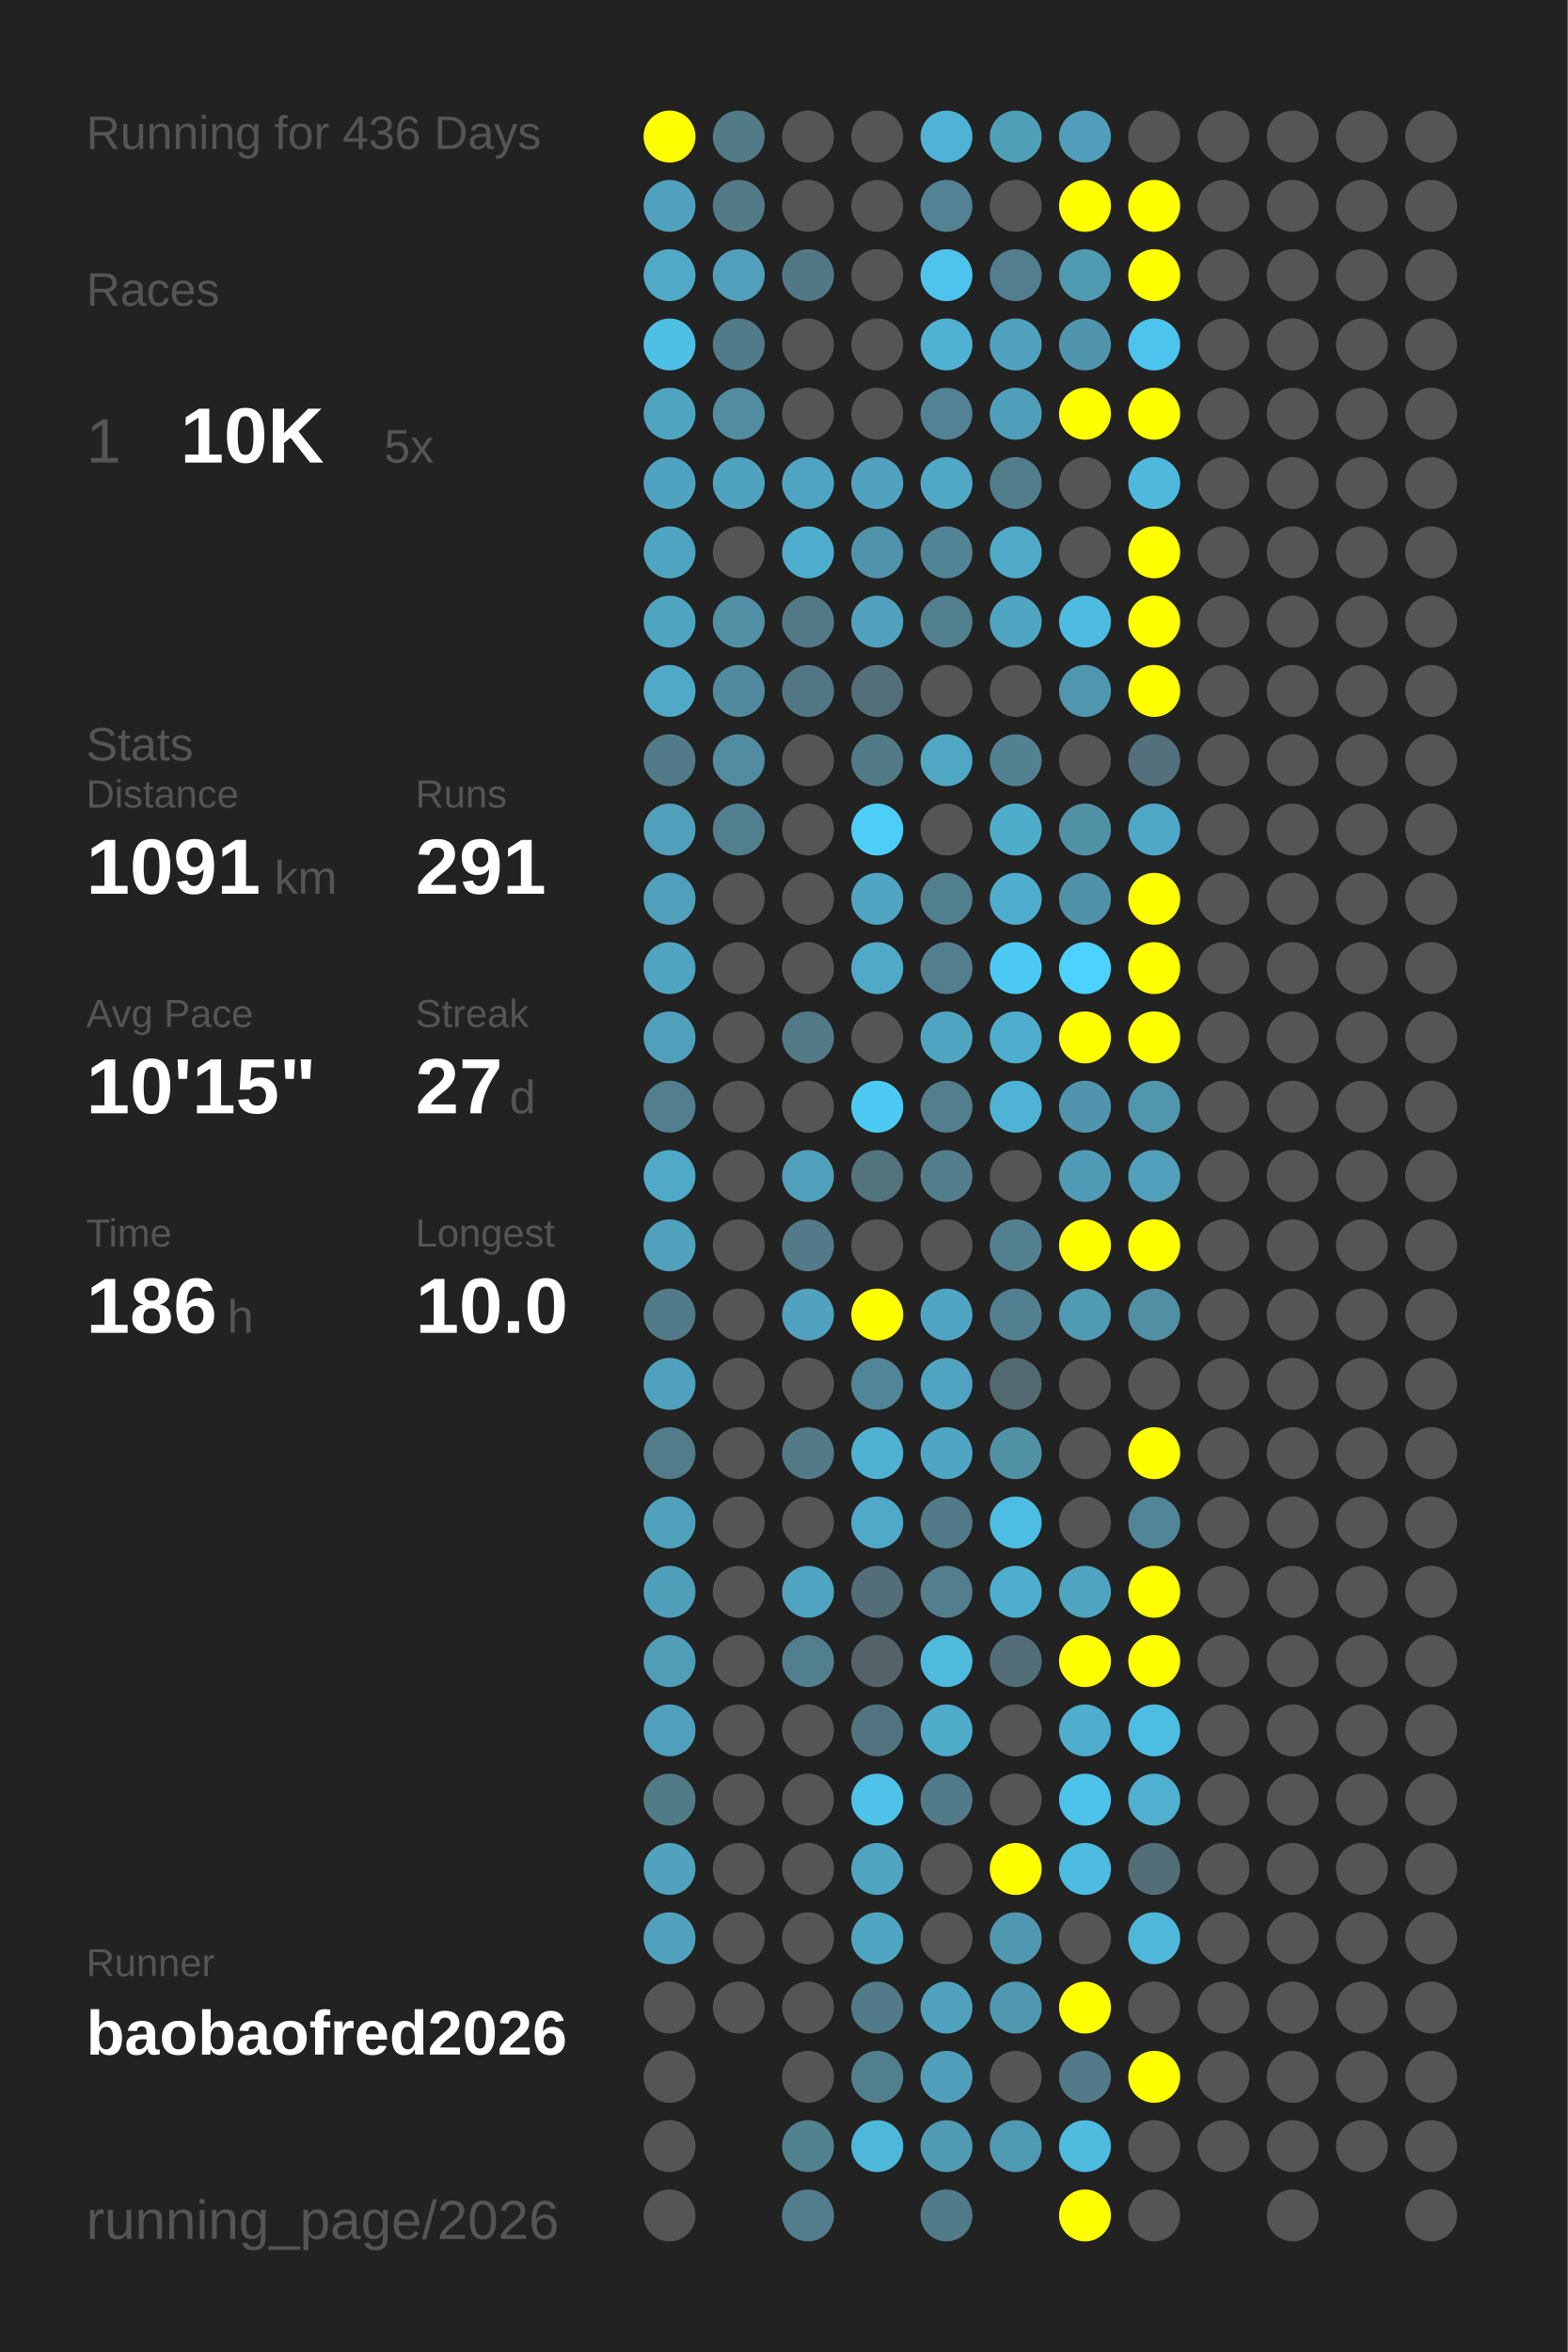
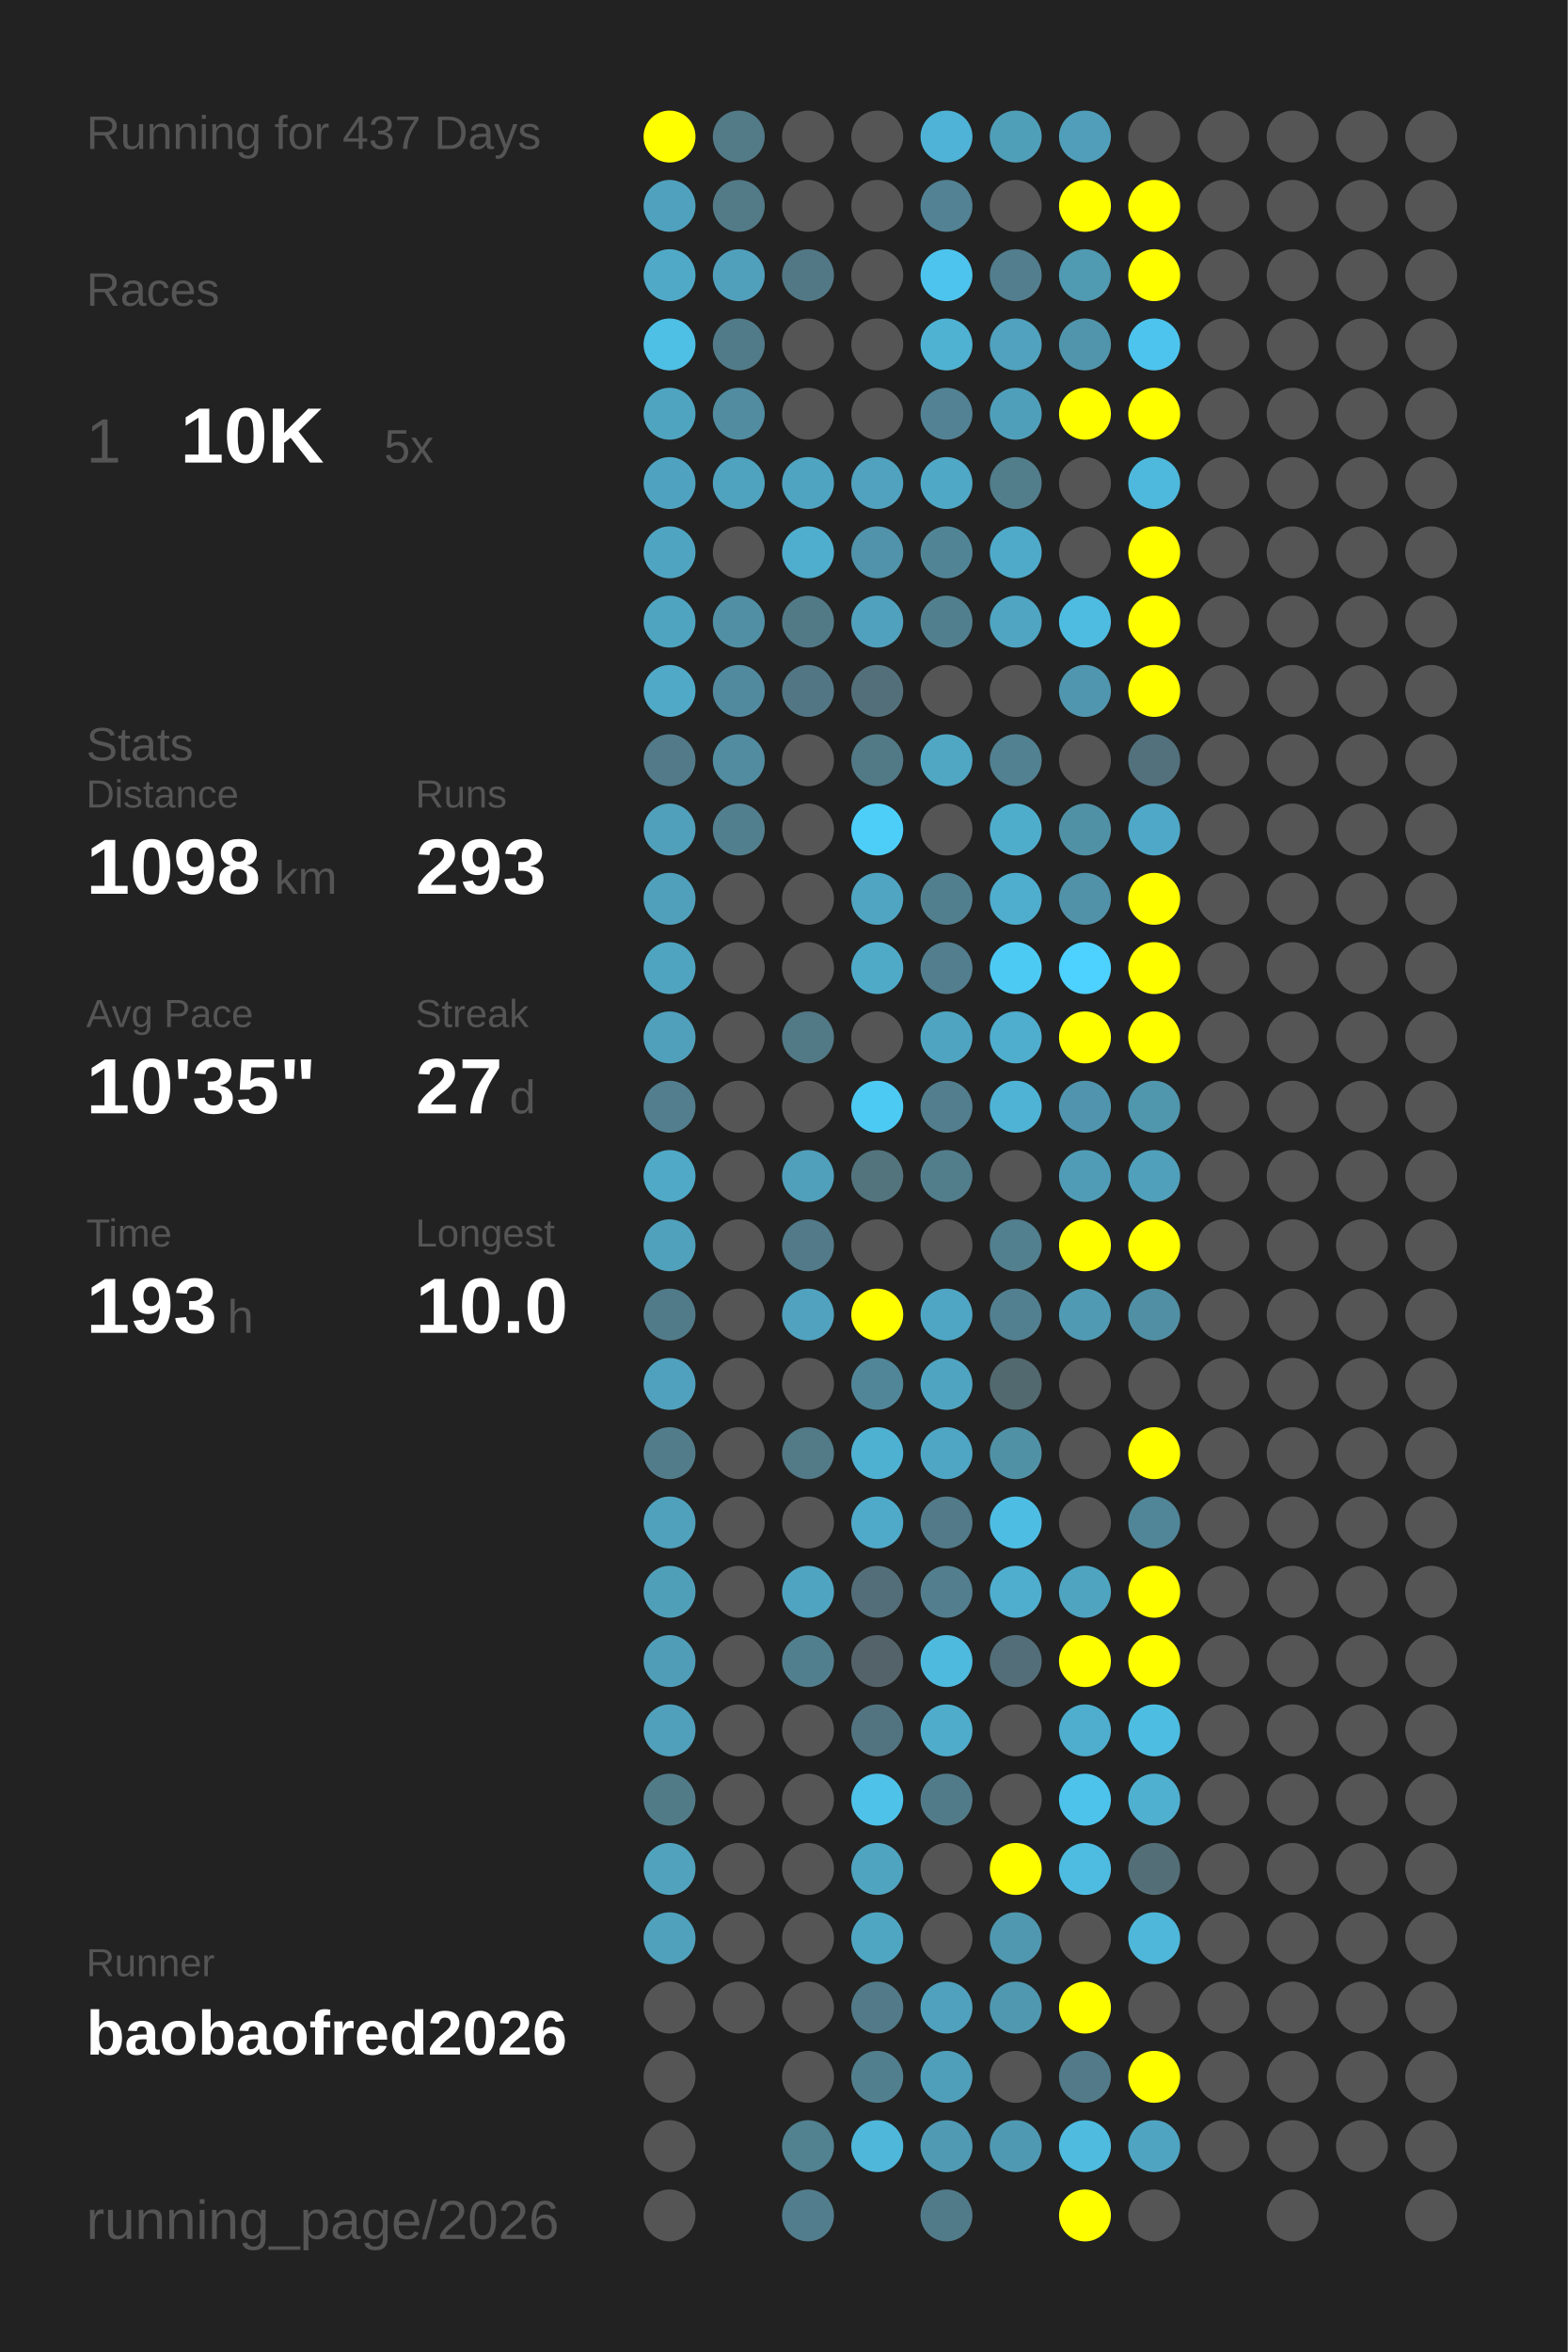
<svg xmlns="http://www.w3.org/2000/svg" baseProfile="full" height="300mm" version="1.1" viewBox="0,0,200,300" width="200mm">
  <defs />
  <rect fill="#222222" height="300" width="200" x="0" y="0" />
-   <text fill="#555555" style="font-size:6px; font-family:Arial;" x="11" y="19">Running for 436 Days</text>
+   <text fill="#555555" style="font-size:6px; font-family:Arial;" x="11" y="19">Running for 437 Days</text>
  <text fill="#555555" style="font-size:6px; font-family:Arial;" x="11" y="39">Races</text>
  <text fill="#555555" style="font-size:8px; font-family:Arial;" x="11" y="59">1</text>
  <text fill="#FFFFFF" style="font-size:10px; font-family:Arial; font-weight:bold;" x="23" y="59">10K</text>
  <text fill="#555555" style="font-size:6px; font-family:Arial;" x="49" y="59">5x</text>
  <text fill="#555555" style="font-size:6px; font-family:Arial;" x="11" y="97">Stats</text>
  <text fill="#555555" style="font-size:5px; font-family:Arial;" x="11" y="103">Distance</text>
-   <text fill="#FFFFFF" style="font-size:10px; font-family:Arial; font-weight:bold;" x="11" y="114">1091</text>
+   <text fill="#FFFFFF" style="font-size:10px; font-family:Arial; font-weight:bold;" x="11" y="114">1098</text>
  <text fill="#555555" style="font-size:6px; font-family:Arial;" x="35" y="114">km</text>
  <text fill="#555555" style="font-size:5px; font-family:Arial;" x="53" y="103">Runs</text>
-   <text fill="#FFFFFF" style="font-size:10px; font-family:Arial; font-weight:bold;" x="53" y="114">291</text>
+   <text fill="#FFFFFF" style="font-size:10px; font-family:Arial; font-weight:bold;" x="53" y="114">293</text>
  <text fill="#555555" style="font-size:5px; font-family:Arial;" x="11" y="131">Avg Pace</text>
-   <text fill="#FFFFFF" style="font-size:10px; font-family:Arial; font-weight:bold;" x="11" y="142">10'15"</text>
+   <text fill="#FFFFFF" style="font-size:10px; font-family:Arial; font-weight:bold;" x="11" y="142">10'35"</text>
  <text fill="#555555" style="font-size:5px; font-family:Arial;" x="53" y="131">Streak</text>
  <text fill="#FFFFFF" style="font-size:10px; font-family:Arial; font-weight:bold;" x="53" y="142">27</text>
  <text fill="#555555" style="font-size:6px; font-family:Arial;" x="65" y="142">d</text>
  <text fill="#555555" style="font-size:5px; font-family:Arial;" x="11" y="159">Time</text>
-   <text fill="#FFFFFF" style="font-size:10px; font-family:Arial; font-weight:bold;" x="11" y="170">186</text>
+   <text fill="#FFFFFF" style="font-size:10px; font-family:Arial; font-weight:bold;" x="11" y="170">193</text>
  <text fill="#555555" style="font-size:6px; font-family:Arial;" x="29" y="170">h</text>
  <text fill="#555555" style="font-size:5px; font-family:Arial;" x="53" y="159">Longest</text>
  <text fill="#FFFFFF" style="font-size:10px; font-family:Arial; font-weight:bold;" x="53" y="170">10.0</text>
  <text fill="#555555" style="font-size:5px; font-family:Arial;" x="11" y="252.065">Runner</text>
  <text fill="#FFFFFF" style="font-size:8px; font-family:Arial; font-weight:bold;" x="11" y="262.065">baobaofred2026</text>
  <text fill="#555555" style="font-size:7px; font-family:Arial;" x="11" y="285.581">running_page/2026</text>
  <circle cx="85.417" cy="17.419" fill="#FFFF00" r="3.312" />
  <circle cx="85.417" cy="26.258" fill="#50a1bd" r="3.312" />
  <circle cx="85.417" cy="35.097" fill="#4fa9c7" r="3.312" />
  <circle cx="85.417" cy="43.935" fill="#4ebfe5" r="3.312" />
  <circle cx="85.417" cy="52.774" fill="#4fa4c0" r="3.312" />
  <circle cx="85.417" cy="61.613" fill="#4fa3c0" r="3.312" />
  <circle cx="85.417" cy="70.452" fill="#4fa5c1" r="3.312" />
  <circle cx="85.417" cy="79.29" fill="#4fa4c0" r="3.312" />
  <circle cx="85.417" cy="88.129" fill="#4fa9c7" r="3.312" />
  <circle cx="85.417" cy="96.968" fill="#527a88" r="3.312" />
  <circle cx="85.417" cy="105.806" fill="#50a0bb" r="3.312" />
  <circle cx="85.417" cy="114.645" fill="#50a0bb" r="3.312" />
  <circle cx="85.417" cy="123.484" fill="#4fa4c0" r="3.312" />
  <circle cx="85.417" cy="132.323" fill="#50a0bc" r="3.312" />
  <circle cx="85.417" cy="141.161" fill="#527e8d" r="3.312" />
  <circle cx="85.417" cy="150" fill="#4fa9c7" r="3.312" />
  <circle cx="85.417" cy="158.839" fill="#50a1bc" r="3.312" />
  <circle cx="85.417" cy="167.677" fill="#527b89" r="3.312" />
  <circle cx="85.417" cy="176.516" fill="#50a1bd" r="3.312" />
  <circle cx="85.417" cy="185.355" fill="#527c8a" r="3.312" />
  <circle cx="85.417" cy="194.194" fill="#50a1bc" r="3.312" />
  <circle cx="85.417" cy="203.032" fill="#509fb9" r="3.312" />
  <circle cx="85.417" cy="211.871" fill="#509db7" r="3.312" />
  <circle cx="85.417" cy="220.71" fill="#50a0bb" r="3.312" />
  <circle cx="85.417" cy="229.548" fill="#527b88" r="3.312" />
  <circle cx="85.417" cy="238.387" fill="#50a2bd" r="3.312" />
  <circle cx="85.417" cy="247.226" fill="#50a1bc" r="3.312" />
  <circle cx="85.417" cy="256.065" fill="#555555" r="3.312" />
  <circle cx="85.417" cy="264.903" fill="#555555" r="3.312" />
  <circle cx="85.417" cy="273.742" fill="#555555" r="3.312" />
  <circle cx="85.417" cy="282.581" fill="#555555" r="3.312" />
  <circle cx="94.25" cy="17.419" fill="#527a87" r="3.312" />
  <circle cx="94.25" cy="26.258" fill="#527a87" r="3.312" />
  <circle cx="94.25" cy="35.097" fill="#50a0bc" r="3.312" />
  <circle cx="94.25" cy="43.935" fill="#527b89" r="3.312" />
  <circle cx="94.25" cy="52.774" fill="#518ca0" r="3.312" />
  <circle cx="94.25" cy="61.613" fill="#4fa3bf" r="3.312" />
  <circle cx="94.25" cy="70.452" fill="#555555" r="3.312" />
  <circle cx="94.25" cy="79.29" fill="#518fa4" r="3.312" />
  <circle cx="94.25" cy="88.129" fill="#518a9e" r="3.312" />
  <circle cx="94.25" cy="96.968" fill="#518ca0" r="3.312" />
  <circle cx="94.25" cy="105.806" fill="#527f8e" r="3.312" />
  <circle cx="94.25" cy="114.645" fill="#555555" r="3.312" />
  <circle cx="94.25" cy="123.484" fill="#555555" r="3.312" />
  <circle cx="94.25" cy="132.323" fill="#555555" r="3.312" />
  <circle cx="94.25" cy="141.161" fill="#555555" r="3.312" />
  <circle cx="94.25" cy="150" fill="#555555" r="3.312" />
  <circle cx="94.25" cy="158.839" fill="#555555" r="3.312" />
  <circle cx="94.25" cy="167.677" fill="#555555" r="3.312" />
  <circle cx="94.25" cy="176.516" fill="#555555" r="3.312" />
  <circle cx="94.25" cy="185.355" fill="#555555" r="3.312" />
  <circle cx="94.25" cy="194.194" fill="#555555" r="3.312" />
  <circle cx="94.25" cy="203.032" fill="#555555" r="3.312" />
  <circle cx="94.25" cy="211.871" fill="#555555" r="3.312" />
  <circle cx="94.25" cy="220.71" fill="#555555" r="3.312" />
  <circle cx="94.25" cy="229.548" fill="#555555" r="3.312" />
  <circle cx="94.25" cy="238.387" fill="#555555" r="3.312" />
  <circle cx="94.25" cy="247.226" fill="#555555" r="3.312" />
  <circle cx="94.25" cy="256.065" fill="#555555" r="3.312" />
  <circle cx="103.083" cy="17.419" fill="#555555" r="3.312" />
  <circle cx="103.083" cy="26.258" fill="#555555" r="3.312" />
  <circle cx="103.083" cy="35.097" fill="#527885" r="3.312" />
  <circle cx="103.083" cy="43.935" fill="#555555" r="3.312" />
  <circle cx="103.083" cy="52.774" fill="#555555" r="3.312" />
  <circle cx="103.083" cy="61.613" fill="#4fa4c1" r="3.312" />
  <circle cx="103.083" cy="70.452" fill="#4faece" r="3.312" />
  <circle cx="103.083" cy="79.29" fill="#527986" r="3.312" />
  <circle cx="103.083" cy="88.129" fill="#527683" r="3.312" />
  <circle cx="103.083" cy="96.968" fill="#555555" r="3.312" />
  <circle cx="103.083" cy="105.806" fill="#555555" r="3.312" />
  <circle cx="103.083" cy="114.645" fill="#555555" r="3.312" />
  <circle cx="103.083" cy="123.484" fill="#555555" r="3.312" />
  <circle cx="103.083" cy="132.323" fill="#527986" r="3.312" />
  <circle cx="103.083" cy="141.161" fill="#555555" r="3.312" />
  <circle cx="103.083" cy="150" fill="#50a0bb" r="3.312" />
  <circle cx="103.083" cy="158.839" fill="#527a88" r="3.312" />
  <circle cx="103.083" cy="167.677" fill="#50a2be" r="3.312" />
  <circle cx="103.083" cy="176.516" fill="#555555" r="3.312" />
  <circle cx="103.083" cy="185.355" fill="#527a87" r="3.312" />
  <circle cx="103.083" cy="194.194" fill="#555555" r="3.312" />
  <circle cx="103.083" cy="203.032" fill="#4fa5c1" r="3.312" />
  <circle cx="103.083" cy="211.871" fill="#527f8e" r="3.312" />
  <circle cx="103.083" cy="220.71" fill="#555555" r="3.312" />
  <circle cx="103.083" cy="229.548" fill="#555555" r="3.312" />
  <circle cx="103.083" cy="238.387" fill="#555555" r="3.312" />
  <circle cx="103.083" cy="247.226" fill="#555555" r="3.312" />
  <circle cx="103.083" cy="256.065" fill="#555555" r="3.312" />
  <circle cx="103.083" cy="264.903" fill="#555555" r="3.312" />
  <circle cx="103.083" cy="273.742" fill="#528190" r="3.312" />
  <circle cx="103.083" cy="282.581" fill="#527d8c" r="3.312" />
  <circle cx="111.917" cy="17.419" fill="#555555" r="3.312" />
  <circle cx="111.917" cy="26.258" fill="#555555" r="3.312" />
  <circle cx="111.917" cy="35.097" fill="#555555" r="3.312" />
  <circle cx="111.917" cy="43.935" fill="#555555" r="3.312" />
  <circle cx="111.917" cy="52.774" fill="#555555" r="3.312" />
  <circle cx="111.917" cy="61.613" fill="#50a2be" r="3.312" />
  <circle cx="111.917" cy="70.452" fill="#5093aa" r="3.312" />
  <circle cx="111.917" cy="79.29" fill="#50a1bd" r="3.312" />
  <circle cx="111.917" cy="88.129" fill="#53707a" r="3.312" />
  <circle cx="111.917" cy="96.968" fill="#527986" r="3.312" />
  <circle cx="111.917" cy="105.806" fill="#4dcef9" r="3.312" />
  <circle cx="111.917" cy="114.645" fill="#4fa5c2" r="3.312" />
  <circle cx="111.917" cy="123.484" fill="#4faac8" r="3.312" />
  <circle cx="111.917" cy="132.323" fill="#555555" r="3.312" />
  <circle cx="111.917" cy="141.161" fill="#4dcaf4" r="3.312" />
  <circle cx="111.917" cy="150" fill="#53737d" r="3.312" />
  <circle cx="111.917" cy="158.839" fill="#555555" r="3.312" />
  <circle cx="111.917" cy="167.677" fill="#FFFF00" r="3.312" />
  <circle cx="111.917" cy="176.516" fill="#518698" r="3.312" />
  <circle cx="111.917" cy="185.355" fill="#4fb1d2" r="3.312" />
  <circle cx="111.917" cy="194.194" fill="#4faac9" r="3.312" />
  <circle cx="111.917" cy="203.032" fill="#536e78" r="3.312" />
  <circle cx="111.917" cy="211.871" fill="#546369" r="3.312" />
  <circle cx="111.917" cy="220.71" fill="#527480" r="3.312" />
  <circle cx="111.917" cy="229.548" fill="#4ec2e9" r="3.312" />
  <circle cx="111.917" cy="238.387" fill="#4fa4c0" r="3.312" />
  <circle cx="111.917" cy="247.226" fill="#4fa6c3" r="3.312" />
  <circle cx="111.917" cy="256.065" fill="#527a88" r="3.312" />
  <circle cx="111.917" cy="264.903" fill="#527f8e" r="3.312" />
  <circle cx="111.917" cy="273.742" fill="#4eb7da" r="3.312" />
  <circle cx="120.75" cy="17.419" fill="#4eb3d6" r="3.312" />
  <circle cx="120.75" cy="26.258" fill="#528293" r="3.312" />
  <circle cx="120.75" cy="35.097" fill="#4dc4ed" r="3.312" />
  <circle cx="120.75" cy="43.935" fill="#4fb2d3" r="3.312" />
  <circle cx="120.75" cy="52.774" fill="#528293" r="3.312" />
  <circle cx="120.75" cy="61.613" fill="#4fa8c5" r="3.312" />
  <circle cx="120.75" cy="70.452" fill="#518596" r="3.312" />
  <circle cx="120.75" cy="79.29" fill="#527f8e" r="3.312" />
  <circle cx="120.75" cy="88.129" fill="#555555" r="3.312" />
  <circle cx="120.75" cy="96.968" fill="#4fa7c4" r="3.312" />
  <circle cx="120.75" cy="105.806" fill="#555555" r="3.312" />
  <circle cx="120.75" cy="114.645" fill="#527f8e" r="3.312" />
  <circle cx="120.75" cy="123.484" fill="#527e8d" r="3.312" />
  <circle cx="120.75" cy="132.323" fill="#4fa5c1" r="3.312" />
  <circle cx="120.75" cy="141.161" fill="#527e8d" r="3.312" />
  <circle cx="120.75" cy="150" fill="#527e8c" r="3.312" />
  <circle cx="120.75" cy="158.839" fill="#555555" r="3.312" />
  <circle cx="120.75" cy="167.677" fill="#4fa6c4" r="3.312" />
  <circle cx="120.75" cy="176.516" fill="#4fa4c1" r="3.312" />
  <circle cx="120.75" cy="185.355" fill="#4fa6c4" r="3.312" />
  <circle cx="120.75" cy="194.194" fill="#527a88" r="3.312" />
  <circle cx="120.75" cy="203.032" fill="#527e8d" r="3.312" />
  <circle cx="120.75" cy="211.871" fill="#4ebade" r="3.312" />
  <circle cx="120.75" cy="220.71" fill="#4faccb" r="3.312" />
  <circle cx="120.75" cy="229.548" fill="#527b89" r="3.312" />
  <circle cx="120.75" cy="238.387" fill="#555555" r="3.312" />
  <circle cx="120.75" cy="247.226" fill="#555555" r="3.312" />
  <circle cx="120.75" cy="256.065" fill="#50a1bd" r="3.312" />
  <circle cx="120.75" cy="264.903" fill="#509fba" r="3.312" />
  <circle cx="120.75" cy="273.742" fill="#509ab3" r="3.312" />
  <circle cx="120.75" cy="282.581" fill="#527b89" r="3.312" />
  <circle cx="129.583" cy="17.419" fill="#509fb9" r="3.312" />
  <circle cx="129.583" cy="26.258" fill="#555555" r="3.312" />
  <circle cx="129.583" cy="35.097" fill="#527e8d" r="3.312" />
  <circle cx="129.583" cy="43.935" fill="#50a2be" r="3.312" />
  <circle cx="129.583" cy="52.774" fill="#509fba" r="3.312" />
  <circle cx="129.583" cy="61.613" fill="#527d8b" r="3.312" />
  <circle cx="129.583" cy="70.452" fill="#4faac9" r="3.312" />
  <circle cx="129.583" cy="79.29" fill="#4fa5c2" r="3.312" />
  <circle cx="129.583" cy="88.129" fill="#555555" r="3.312" />
  <circle cx="129.583" cy="96.968" fill="#528191" r="3.312" />
  <circle cx="129.583" cy="105.806" fill="#4fadcc" r="3.312" />
  <circle cx="129.583" cy="114.645" fill="#4fadcd" r="3.312" />
  <circle cx="129.583" cy="123.484" fill="#4dcaf4" r="3.312" />
  <circle cx="129.583" cy="132.323" fill="#4fadcd" r="3.312" />
  <circle cx="129.583" cy="141.161" fill="#4eb3d5" r="3.312" />
  <circle cx="129.583" cy="150" fill="#555555" r="3.312" />
  <circle cx="129.583" cy="158.839" fill="#52808f" r="3.312" />
  <circle cx="129.583" cy="167.677" fill="#528090" r="3.312" />
  <circle cx="129.583" cy="176.516" fill="#536970" r="3.312" />
  <circle cx="129.583" cy="185.355" fill="#5191a6" r="3.312" />
  <circle cx="129.583" cy="194.194" fill="#4ebde3" r="3.312" />
  <circle cx="129.583" cy="203.032" fill="#4faece" r="3.312" />
  <circle cx="129.583" cy="211.871" fill="#536e78" r="3.312" />
  <circle cx="129.583" cy="220.71" fill="#555555" r="3.312" />
  <circle cx="129.583" cy="229.548" fill="#555555" r="3.312" />
  <circle cx="129.583" cy="238.387" fill="#FFFF00" r="3.312" />
  <circle cx="129.583" cy="247.226" fill="#5098b0" r="3.312" />
  <circle cx="129.583" cy="256.065" fill="#5098b0" r="3.312" />
  <circle cx="129.583" cy="264.903" fill="#555555" r="3.312" />
  <circle cx="129.583" cy="273.742" fill="#5099b2" r="3.312" />
  <circle cx="138.417" cy="17.419" fill="#509eb9" r="3.312" />
  <circle cx="138.417" cy="26.258" fill="#FFFF00" r="3.312" />
  <circle cx="138.417" cy="35.097" fill="#509ab2" r="3.312" />
  <circle cx="138.417" cy="43.935" fill="#5095ac" r="3.312" />
  <circle cx="138.417" cy="52.774" fill="#FFFF00" r="3.312" />
  <circle cx="138.417" cy="61.613" fill="#555555" r="3.312" />
  <circle cx="138.417" cy="70.452" fill="#555555" r="3.312" />
  <circle cx="138.417" cy="79.29" fill="#4ebce1" r="3.312" />
  <circle cx="138.417" cy="88.129" fill="#5096ae" r="3.312" />
  <circle cx="138.417" cy="96.968" fill="#555555" r="3.312" />
  <circle cx="138.417" cy="105.806" fill="#5191a6" r="3.312" />
  <circle cx="138.417" cy="114.645" fill="#5192a8" r="3.312" />
  <circle cx="138.417" cy="123.484" fill="#4dd1fe" r="3.312" />
  <circle cx="138.417" cy="132.323" fill="#FFFF00" r="3.312" />
  <circle cx="138.417" cy="141.161" fill="#5095ad" r="3.312" />
  <circle cx="138.417" cy="150" fill="#509cb6" r="3.312" />
  <circle cx="138.417" cy="158.839" fill="#FFFF00" r="3.312" />
  <circle cx="138.417" cy="167.677" fill="#509ab4" r="3.312" />
  <circle cx="138.417" cy="176.516" fill="#555555" r="3.312" />
  <circle cx="138.417" cy="185.355" fill="#555555" r="3.312" />
  <circle cx="138.417" cy="194.194" fill="#555555" r="3.312" />
  <circle cx="138.417" cy="203.032" fill="#4fa4c0" r="3.312" />
  <circle cx="138.417" cy="211.871" fill="#FFFF00" r="3.312" />
  <circle cx="138.417" cy="220.71" fill="#4fadcd" r="3.312" />
  <circle cx="138.417" cy="229.548" fill="#4dc3eb" r="3.312" />
  <circle cx="138.417" cy="238.387" fill="#4ebce1" r="3.312" />
  <circle cx="138.417" cy="247.226" fill="#555555" r="3.312" />
  <circle cx="138.417" cy="256.065" fill="#FFFF00" r="3.312" />
  <circle cx="138.417" cy="264.903" fill="#527a88" r="3.312" />
  <circle cx="138.417" cy="273.742" fill="#4ebbdf" r="3.312" />
  <circle cx="138.417" cy="282.581" fill="#FFFF00" r="3.312" />
  <circle cx="147.25" cy="17.419" fill="#555555" r="3.312" />
  <circle cx="147.25" cy="26.258" fill="#FFFF00" r="3.312" />
  <circle cx="147.25" cy="35.097" fill="#FFFF00" r="3.312" />
  <circle cx="147.25" cy="43.935" fill="#4dc4ed" r="3.312" />
  <circle cx="147.25" cy="52.774" fill="#FFFF00" r="3.312" />
  <circle cx="147.25" cy="61.613" fill="#4eb9dd" r="3.312" />
  <circle cx="147.25" cy="70.452" fill="#FFFF00" r="3.312" />
  <circle cx="147.25" cy="79.29" fill="#FFFF00" r="3.312" />
  <circle cx="147.25" cy="88.129" fill="#FFFF00" r="3.312" />
  <circle cx="147.25" cy="96.968" fill="#53717c" r="3.312" />
  <circle cx="147.25" cy="105.806" fill="#4fa8c7" r="3.312" />
  <circle cx="147.25" cy="114.645" fill="#FFFF00" r="3.312" />
  <circle cx="147.25" cy="123.484" fill="#FFFF00" r="3.312" />
  <circle cx="147.25" cy="132.323" fill="#FFFF00" r="3.312" />
  <circle cx="147.25" cy="141.161" fill="#5096ad" r="3.312" />
  <circle cx="147.25" cy="150" fill="#50a0bb" r="3.312" />
  <circle cx="147.25" cy="158.839" fill="#FFFF00" r="3.312" />
  <circle cx="147.25" cy="167.677" fill="#518fa4" r="3.312" />
  <circle cx="147.25" cy="176.516" fill="#555555" r="3.312" />
  <circle cx="147.25" cy="185.355" fill="#FFFF00" r="3.312" />
  <circle cx="147.25" cy="194.194" fill="#518698" r="3.312" />
  <circle cx="147.25" cy="203.032" fill="#FFFF00" r="3.312" />
  <circle cx="147.25" cy="211.871" fill="#FFFF00" r="3.312" />
  <circle cx="147.25" cy="220.71" fill="#4ebde2" r="3.312" />
  <circle cx="147.25" cy="229.548" fill="#4fb0d0" r="3.312" />
  <circle cx="147.25" cy="238.387" fill="#536e77" r="3.312" />
  <circle cx="147.25" cy="247.226" fill="#4eb7da" r="3.312" />
  <circle cx="147.25" cy="256.065" fill="#555555" r="3.312" />
  <circle cx="147.25" cy="264.903" fill="#FFFF00" r="3.312" />
-   <circle cx="147.25" cy="273.742" fill="#555555" r="3.312" />
+   <circle cx="147.25" cy="273.742" fill="#4fa4c1" r="3.312" />
  <circle cx="147.25" cy="282.581" fill="#555555" r="3.312" />
  <circle cx="156.083" cy="17.419" fill="#555555" r="3.312" />
  <circle cx="156.083" cy="26.258" fill="#555555" r="3.312" />
  <circle cx="156.083" cy="35.097" fill="#555555" r="3.312" />
  <circle cx="156.083" cy="43.935" fill="#555555" r="3.312" />
  <circle cx="156.083" cy="52.774" fill="#555555" r="3.312" />
  <circle cx="156.083" cy="61.613" fill="#555555" r="3.312" />
  <circle cx="156.083" cy="70.452" fill="#555555" r="3.312" />
  <circle cx="156.083" cy="79.29" fill="#555555" r="3.312" />
  <circle cx="156.083" cy="88.129" fill="#555555" r="3.312" />
  <circle cx="156.083" cy="96.968" fill="#555555" r="3.312" />
  <circle cx="156.083" cy="105.806" fill="#555555" r="3.312" />
  <circle cx="156.083" cy="114.645" fill="#555555" r="3.312" />
  <circle cx="156.083" cy="123.484" fill="#555555" r="3.312" />
  <circle cx="156.083" cy="132.323" fill="#555555" r="3.312" />
  <circle cx="156.083" cy="141.161" fill="#555555" r="3.312" />
  <circle cx="156.083" cy="150" fill="#555555" r="3.312" />
  <circle cx="156.083" cy="158.839" fill="#555555" r="3.312" />
  <circle cx="156.083" cy="167.677" fill="#555555" r="3.312" />
  <circle cx="156.083" cy="176.516" fill="#555555" r="3.312" />
  <circle cx="156.083" cy="185.355" fill="#555555" r="3.312" />
  <circle cx="156.083" cy="194.194" fill="#555555" r="3.312" />
  <circle cx="156.083" cy="203.032" fill="#555555" r="3.312" />
  <circle cx="156.083" cy="211.871" fill="#555555" r="3.312" />
  <circle cx="156.083" cy="220.71" fill="#555555" r="3.312" />
  <circle cx="156.083" cy="229.548" fill="#555555" r="3.312" />
  <circle cx="156.083" cy="238.387" fill="#555555" r="3.312" />
  <circle cx="156.083" cy="247.226" fill="#555555" r="3.312" />
  <circle cx="156.083" cy="256.065" fill="#555555" r="3.312" />
  <circle cx="156.083" cy="264.903" fill="#555555" r="3.312" />
  <circle cx="156.083" cy="273.742" fill="#555555" r="3.312" />
  <circle cx="164.917" cy="17.419" fill="#555555" r="3.312" />
  <circle cx="164.917" cy="26.258" fill="#555555" r="3.312" />
  <circle cx="164.917" cy="35.097" fill="#555555" r="3.312" />
  <circle cx="164.917" cy="43.935" fill="#555555" r="3.312" />
  <circle cx="164.917" cy="52.774" fill="#555555" r="3.312" />
  <circle cx="164.917" cy="61.613" fill="#555555" r="3.312" />
  <circle cx="164.917" cy="70.452" fill="#555555" r="3.312" />
  <circle cx="164.917" cy="79.29" fill="#555555" r="3.312" />
  <circle cx="164.917" cy="88.129" fill="#555555" r="3.312" />
  <circle cx="164.917" cy="96.968" fill="#555555" r="3.312" />
  <circle cx="164.917" cy="105.806" fill="#555555" r="3.312" />
  <circle cx="164.917" cy="114.645" fill="#555555" r="3.312" />
  <circle cx="164.917" cy="123.484" fill="#555555" r="3.312" />
  <circle cx="164.917" cy="132.323" fill="#555555" r="3.312" />
  <circle cx="164.917" cy="141.161" fill="#555555" r="3.312" />
  <circle cx="164.917" cy="150" fill="#555555" r="3.312" />
  <circle cx="164.917" cy="158.839" fill="#555555" r="3.312" />
  <circle cx="164.917" cy="167.677" fill="#555555" r="3.312" />
  <circle cx="164.917" cy="176.516" fill="#555555" r="3.312" />
  <circle cx="164.917" cy="185.355" fill="#555555" r="3.312" />
  <circle cx="164.917" cy="194.194" fill="#555555" r="3.312" />
  <circle cx="164.917" cy="203.032" fill="#555555" r="3.312" />
  <circle cx="164.917" cy="211.871" fill="#555555" r="3.312" />
  <circle cx="164.917" cy="220.71" fill="#555555" r="3.312" />
  <circle cx="164.917" cy="229.548" fill="#555555" r="3.312" />
  <circle cx="164.917" cy="238.387" fill="#555555" r="3.312" />
  <circle cx="164.917" cy="247.226" fill="#555555" r="3.312" />
  <circle cx="164.917" cy="256.065" fill="#555555" r="3.312" />
  <circle cx="164.917" cy="264.903" fill="#555555" r="3.312" />
  <circle cx="164.917" cy="273.742" fill="#555555" r="3.312" />
  <circle cx="164.917" cy="282.581" fill="#555555" r="3.312" />
  <circle cx="173.75" cy="17.419" fill="#555555" r="3.312" />
  <circle cx="173.75" cy="26.258" fill="#555555" r="3.312" />
  <circle cx="173.75" cy="35.097" fill="#555555" r="3.312" />
  <circle cx="173.75" cy="43.935" fill="#555555" r="3.312" />
  <circle cx="173.75" cy="52.774" fill="#555555" r="3.312" />
  <circle cx="173.75" cy="61.613" fill="#555555" r="3.312" />
  <circle cx="173.75" cy="70.452" fill="#555555" r="3.312" />
  <circle cx="173.75" cy="79.29" fill="#555555" r="3.312" />
  <circle cx="173.75" cy="88.129" fill="#555555" r="3.312" />
  <circle cx="173.75" cy="96.968" fill="#555555" r="3.312" />
  <circle cx="173.75" cy="105.806" fill="#555555" r="3.312" />
  <circle cx="173.75" cy="114.645" fill="#555555" r="3.312" />
  <circle cx="173.75" cy="123.484" fill="#555555" r="3.312" />
  <circle cx="173.75" cy="132.323" fill="#555555" r="3.312" />
  <circle cx="173.75" cy="141.161" fill="#555555" r="3.312" />
  <circle cx="173.75" cy="150" fill="#555555" r="3.312" />
  <circle cx="173.75" cy="158.839" fill="#555555" r="3.312" />
  <circle cx="173.75" cy="167.677" fill="#555555" r="3.312" />
  <circle cx="173.75" cy="176.516" fill="#555555" r="3.312" />
  <circle cx="173.75" cy="185.355" fill="#555555" r="3.312" />
  <circle cx="173.75" cy="194.194" fill="#555555" r="3.312" />
  <circle cx="173.75" cy="203.032" fill="#555555" r="3.312" />
  <circle cx="173.75" cy="211.871" fill="#555555" r="3.312" />
  <circle cx="173.75" cy="220.71" fill="#555555" r="3.312" />
  <circle cx="173.75" cy="229.548" fill="#555555" r="3.312" />
  <circle cx="173.75" cy="238.387" fill="#555555" r="3.312" />
  <circle cx="173.75" cy="247.226" fill="#555555" r="3.312" />
  <circle cx="173.75" cy="256.065" fill="#555555" r="3.312" />
  <circle cx="173.75" cy="264.903" fill="#555555" r="3.312" />
  <circle cx="173.75" cy="273.742" fill="#555555" r="3.312" />
  <circle cx="182.583" cy="17.419" fill="#555555" r="3.312" />
  <circle cx="182.583" cy="26.258" fill="#555555" r="3.312" />
  <circle cx="182.583" cy="35.097" fill="#555555" r="3.312" />
  <circle cx="182.583" cy="43.935" fill="#555555" r="3.312" />
  <circle cx="182.583" cy="52.774" fill="#555555" r="3.312" />
  <circle cx="182.583" cy="61.613" fill="#555555" r="3.312" />
  <circle cx="182.583" cy="70.452" fill="#555555" r="3.312" />
  <circle cx="182.583" cy="79.29" fill="#555555" r="3.312" />
  <circle cx="182.583" cy="88.129" fill="#555555" r="3.312" />
  <circle cx="182.583" cy="96.968" fill="#555555" r="3.312" />
  <circle cx="182.583" cy="105.806" fill="#555555" r="3.312" />
  <circle cx="182.583" cy="114.645" fill="#555555" r="3.312" />
  <circle cx="182.583" cy="123.484" fill="#555555" r="3.312" />
  <circle cx="182.583" cy="132.323" fill="#555555" r="3.312" />
  <circle cx="182.583" cy="141.161" fill="#555555" r="3.312" />
  <circle cx="182.583" cy="150" fill="#555555" r="3.312" />
  <circle cx="182.583" cy="158.839" fill="#555555" r="3.312" />
  <circle cx="182.583" cy="167.677" fill="#555555" r="3.312" />
  <circle cx="182.583" cy="176.516" fill="#555555" r="3.312" />
  <circle cx="182.583" cy="185.355" fill="#555555" r="3.312" />
  <circle cx="182.583" cy="194.194" fill="#555555" r="3.312" />
  <circle cx="182.583" cy="203.032" fill="#555555" r="3.312" />
  <circle cx="182.583" cy="211.871" fill="#555555" r="3.312" />
  <circle cx="182.583" cy="220.71" fill="#555555" r="3.312" />
  <circle cx="182.583" cy="229.548" fill="#555555" r="3.312" />
  <circle cx="182.583" cy="238.387" fill="#555555" r="3.312" />
  <circle cx="182.583" cy="247.226" fill="#555555" r="3.312" />
  <circle cx="182.583" cy="256.065" fill="#555555" r="3.312" />
  <circle cx="182.583" cy="264.903" fill="#555555" r="3.312" />
  <circle cx="182.583" cy="273.742" fill="#555555" r="3.312" />
  <circle cx="182.583" cy="282.581" fill="#555555" r="3.312" />
</svg>
